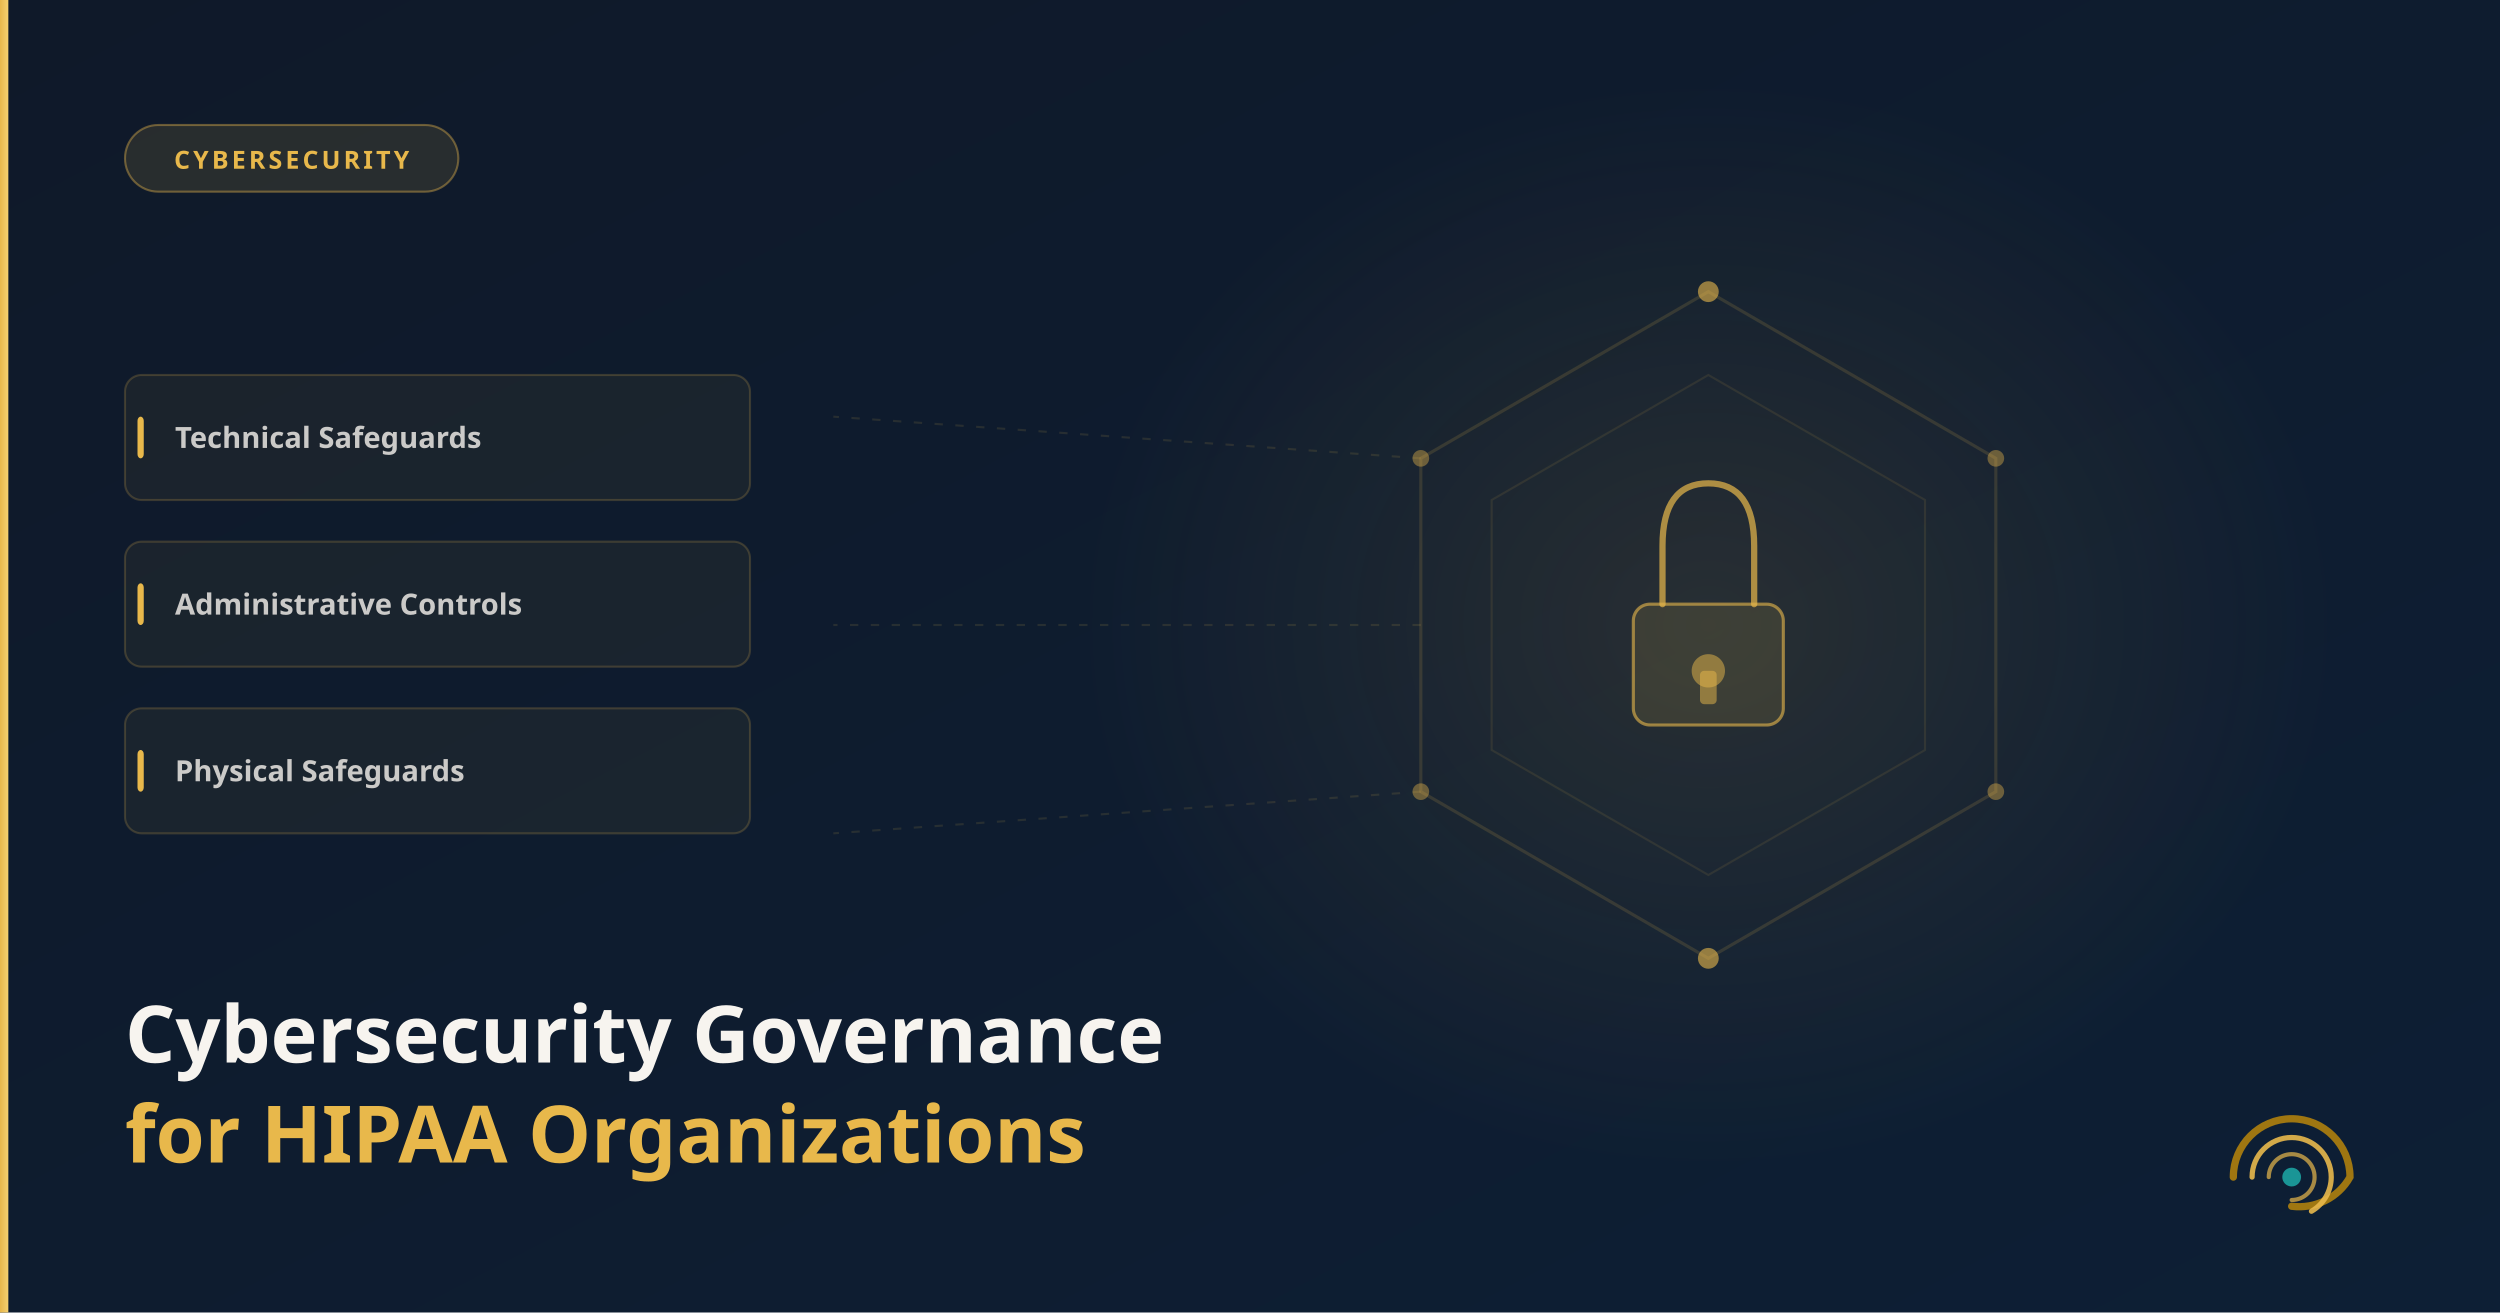
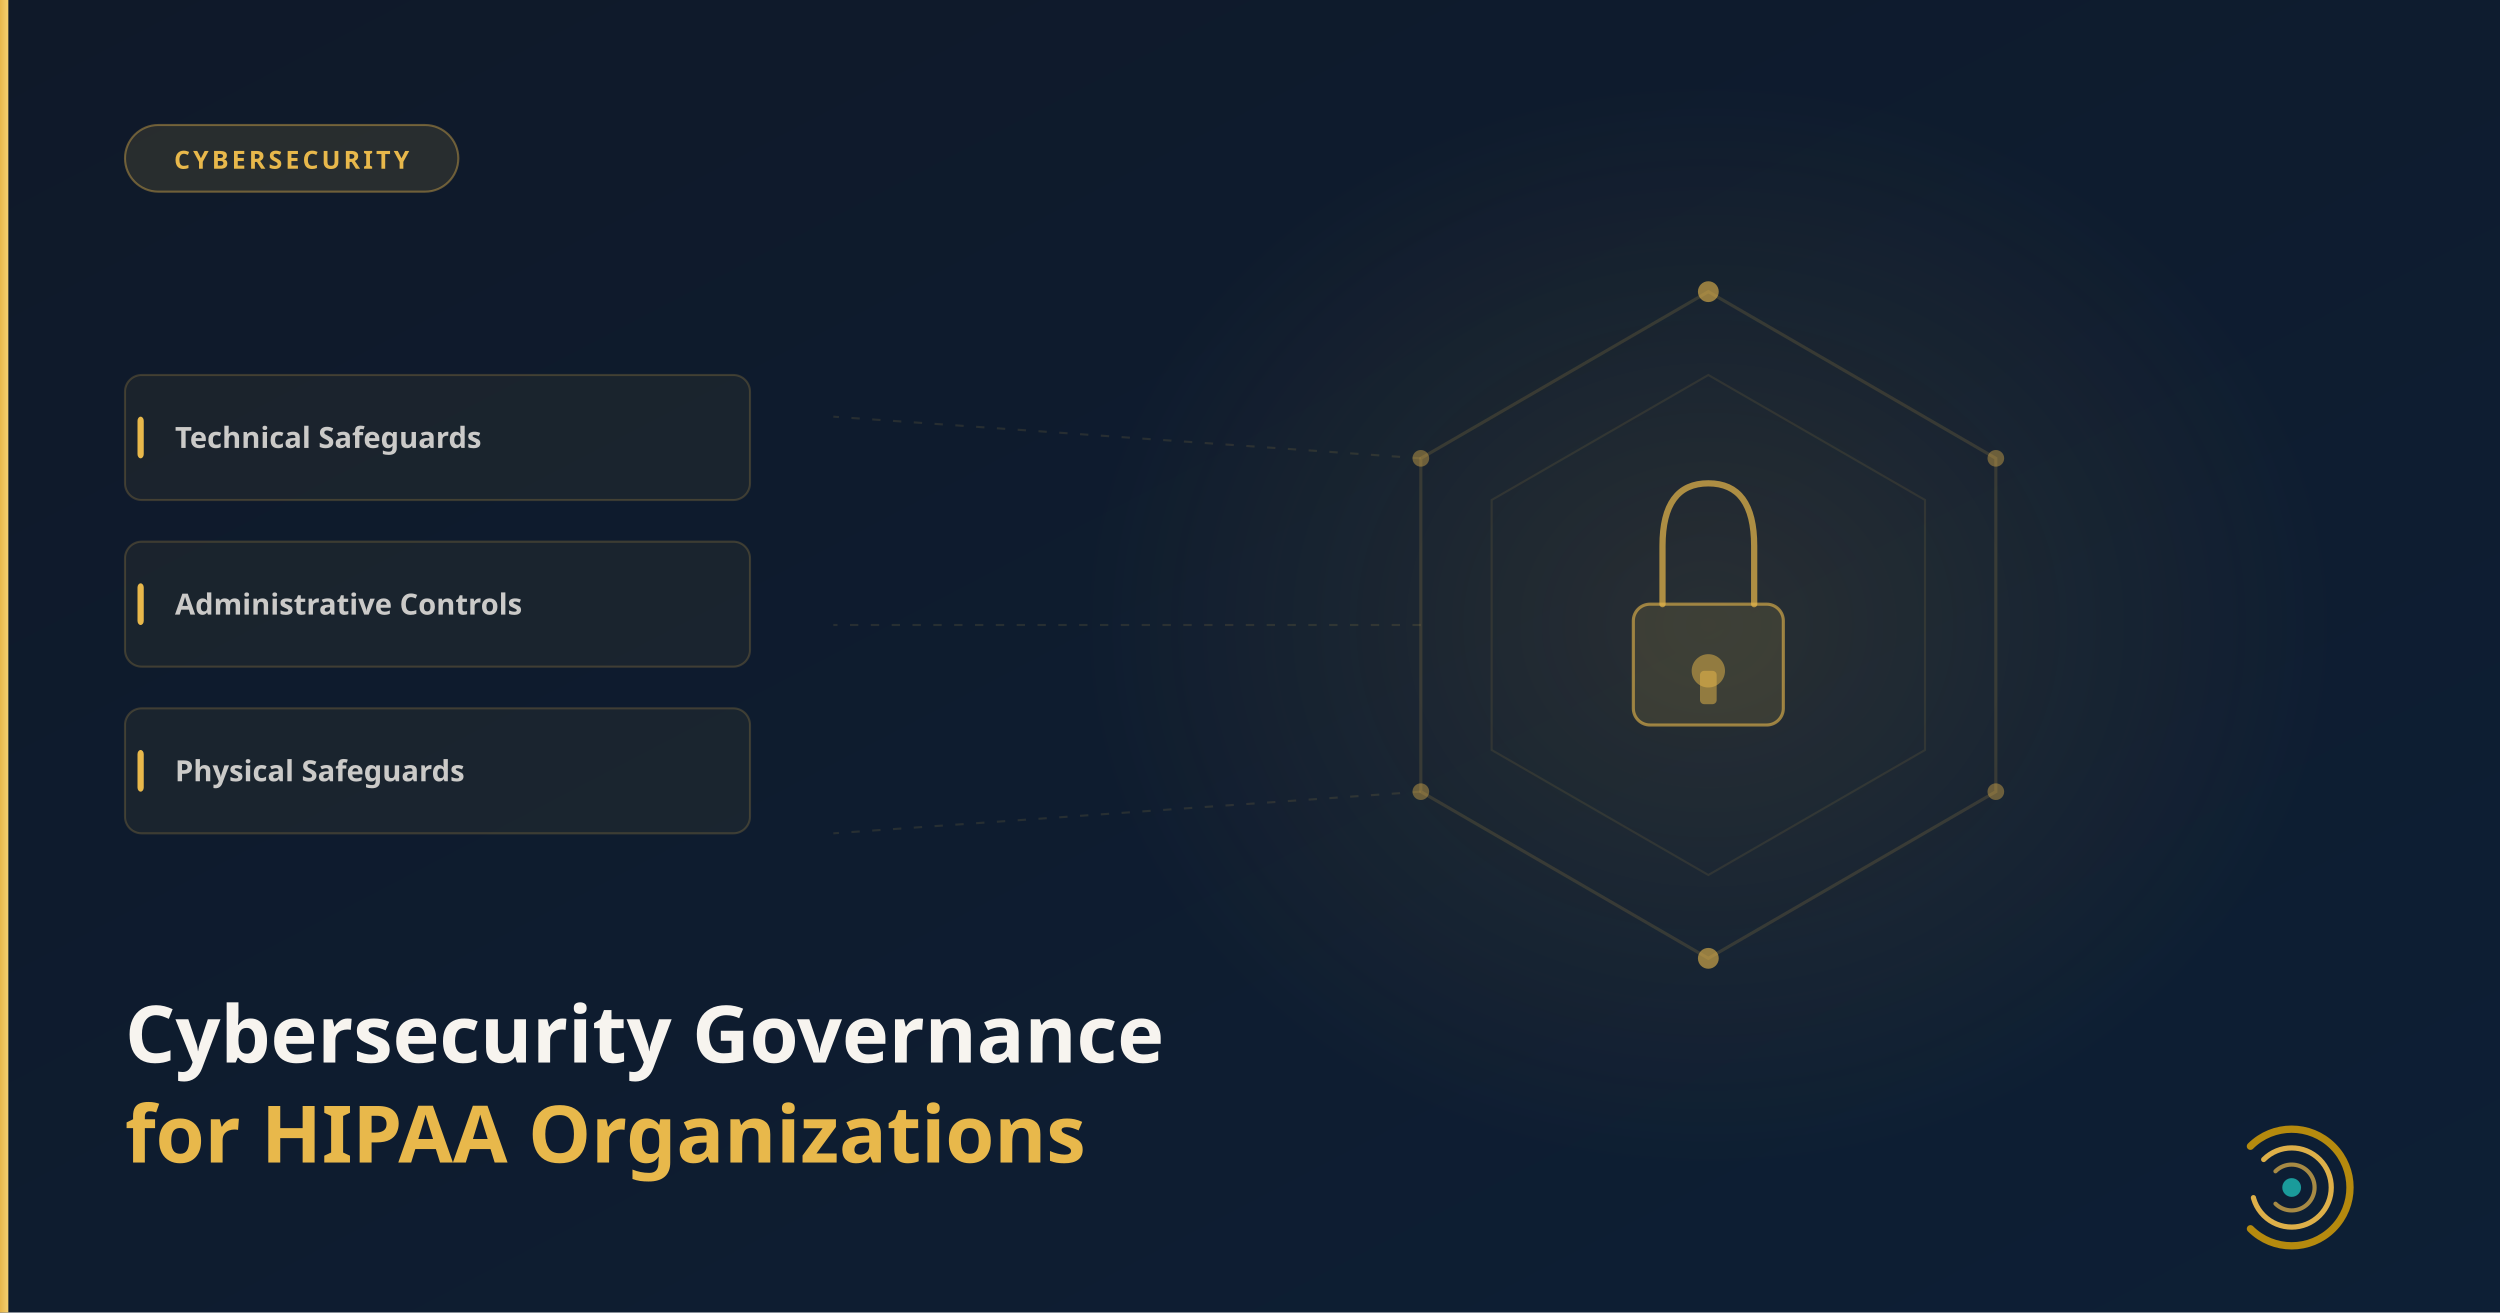
<svg xmlns="http://www.w3.org/2000/svg" viewBox="0 0 1200 630" width="1200" height="630">
  <defs>
    <linearGradient id="bg" x1="0%" y1="0%" x2="100%" y2="100%">
      <stop offset="0%" style="stop-color:#0f1929" />
      <stop offset="100%" style="stop-color:#0d1f35" />
    </linearGradient>
    <linearGradient id="gold" x1="0%" y1="0%" x2="100%" y2="0%">
      <stop offset="0%" style="stop-color:#e8b84b" />
      <stop offset="100%" style="stop-color:#f5d070" />
    </linearGradient>
    <radialGradient id="glow" cx="50%" cy="50%" r="50%">
      <stop offset="0%" style="stop-color:#e8b84b;stop-opacity:0.12" />
      <stop offset="100%" style="stop-color:#e8b84b;stop-opacity:0" />
    </radialGradient>
  </defs>
  <rect width="1200" height="630" fill="url(#bg)" />
  <ellipse cx="820" cy="300" rx="300" ry="260" fill="url(#glow)" />
  <g transform="translate(820, 300)">
    <polygon points="0,-160 138,-80 138,80 0,160 -138,80 -138,-80" fill="none" stroke="#e8b84b" stroke-opacity="0.15" stroke-width="1.5" />
    <polygon points="0,-120 104,-60 104,60 0,120 -104,60 -104,-60" fill="none" stroke="#e8b84b" stroke-opacity="0.1" stroke-width="1" />
    <rect x="-36" y="-10" width="72" height="58" rx="8" fill="#e8b84b" fill-opacity="0.12" stroke="#e8b84b" stroke-opacity="0.6" stroke-width="1.5" />
    <path d="M-22 -10 L-22 -38 Q-22 -68 0 -68 Q22 -68 22 -38 L22 -10" fill="none" stroke="#e8b84b" stroke-opacity="0.7" stroke-width="3" stroke-linecap="round" />
    <circle cx="0" cy="22" r="8" fill="#e8b84b" fill-opacity="0.5" />
    <rect x="-4" y="22" width="8" height="16" rx="2" fill="#e8b84b" fill-opacity="0.5" />
    <circle cx="0" cy="-160" r="5" fill="#e8b84b" fill-opacity="0.6" />
    <circle cx="138" cy="-80" r="4" fill="#e8b84b" fill-opacity="0.4" />
    <circle cx="138" cy="80" r="4" fill="#e8b84b" fill-opacity="0.4" />
    <circle cx="0" cy="160" r="5" fill="#e8b84b" fill-opacity="0.6" />
    <circle cx="-138" cy="80" r="4" fill="#e8b84b" fill-opacity="0.4" />
    <circle cx="-138" cy="-80" r="4" fill="#e8b84b" fill-opacity="0.4" />
  </g>
  <g stroke="#e8b84b" stroke-opacity="0.12" stroke-width="1" stroke-dasharray="4 6">
    <line x1="682" y1="220" x2="400" y2="200" />
    <line x1="682" y1="300" x2="400" y2="300" />
    <line x1="682" y1="380" x2="400" y2="400" />
  </g>
  <g transform="translate(60, 180)">
    <rect x="0" y="0" width="300" height="60" rx="8" fill="#e8b84b" fill-opacity="0.06" stroke="#e8b84b" stroke-opacity="0.2" stroke-width="1" />
    <rect x="6" y="20" width="3" height="20" rx="2" fill="#e8b84b" />
    <text x="24" y="35" font-family="system-ui, sans-serif" font-size="14" font-weight="600" fill="#f7f4ef" fill-opacity="0.8">Technical Safeguards</text>
    <rect x="0" y="80" width="300" height="60" rx="8" fill="#e8b84b" fill-opacity="0.06" stroke="#e8b84b" stroke-opacity="0.2" stroke-width="1" />
    <rect x="6" y="100" width="3" height="20" rx="2" fill="#e8b84b" />
    <text x="24" y="115" font-family="system-ui, sans-serif" font-size="14" font-weight="600" fill="#f7f4ef" fill-opacity="0.8">Administrative Controls</text>
    <rect x="0" y="160" width="300" height="60" rx="8" fill="#e8b84b" fill-opacity="0.06" stroke="#e8b84b" stroke-opacity="0.2" stroke-width="1" />
    <rect x="6" y="180" width="3" height="20" rx="2" fill="#e8b84b" />
    <text x="24" y="195" font-family="system-ui, sans-serif" font-size="14" font-weight="600" fill="#f7f4ef" fill-opacity="0.8">Physical Safeguards</text>
  </g>
  <rect x="0" y="0" width="4" height="630" fill="url(#gold)" />
  <rect x="60" y="60" width="160" height="32" rx="16" fill="#e8b84b" fill-opacity="0.12" stroke="#e8b84b" stroke-opacity="0.4" stroke-width="1" />
  <text x="140" y="81" font-family="system-ui, sans-serif" font-size="12" font-weight="600" fill="#e8b84b" text-anchor="middle" letter-spacing="1.5">CYBERSECURITY</text>
  <text x="60" y="510" font-family="system-ui, sans-serif" font-size="38" font-weight="700" fill="#f7f4ef">Cybersecurity Governance</text>
  <text x="60" y="558" font-family="system-ui, sans-serif" font-size="38" font-weight="700" fill="#e8b84b">for HIPAA Organizations</text>
-   <g transform="translate(1100, 565)">
-     <path d="M 0,0 m -28,0 a 28,28 0 1,1 56,0 a 28,28 0 0,1 -28,14" fill="none" stroke="#b8860b" stroke-width="3.5" stroke-linecap="round" opacity="0.85" />
-     <path d="M 0,0 m -19,0 a 19,19 0 1,1 38,0 a 19,19 0 0,1 -9.5,16.4" fill="none" stroke="#e8b84b" stroke-width="2.5" stroke-linecap="round" opacity="0.9" />
-     <path d="M 0,0 m -11,0 a 11,11 0 1,1 22,0 a 11,11 0 0,1 -11,11" fill="none" stroke="#e8b84b" stroke-width="2" stroke-linecap="round" opacity="0.7" />
-     <circle cx="0" cy="0" r="4.5" fill="#1a9b9b" opacity="0.95" />
+   <g transform="translate(1100, 570) rotate(-135)">
+     <circle cx="0" cy="0" r="28" fill="none" stroke="#c8960a" stroke-width="3.5" stroke-dasharray="131.9 44" stroke-linecap="round" opacity="0.9" />
+     <circle cx="0" cy="0" r="19" fill="none" stroke="#e8b84b" stroke-width="2.5" stroke-dasharray="99.5 19.9" stroke-linecap="round" opacity="0.95" />
+     <circle cx="0" cy="0" r="11" fill="none" stroke="#e8b84b" stroke-width="2" stroke-dasharray="51.8 17.3" stroke-linecap="round" opacity="0.7" />
+     <circle cx="0" cy="0" r="4.5" fill="#1a9b9b" opacity="1" />
  </g>
</svg>
